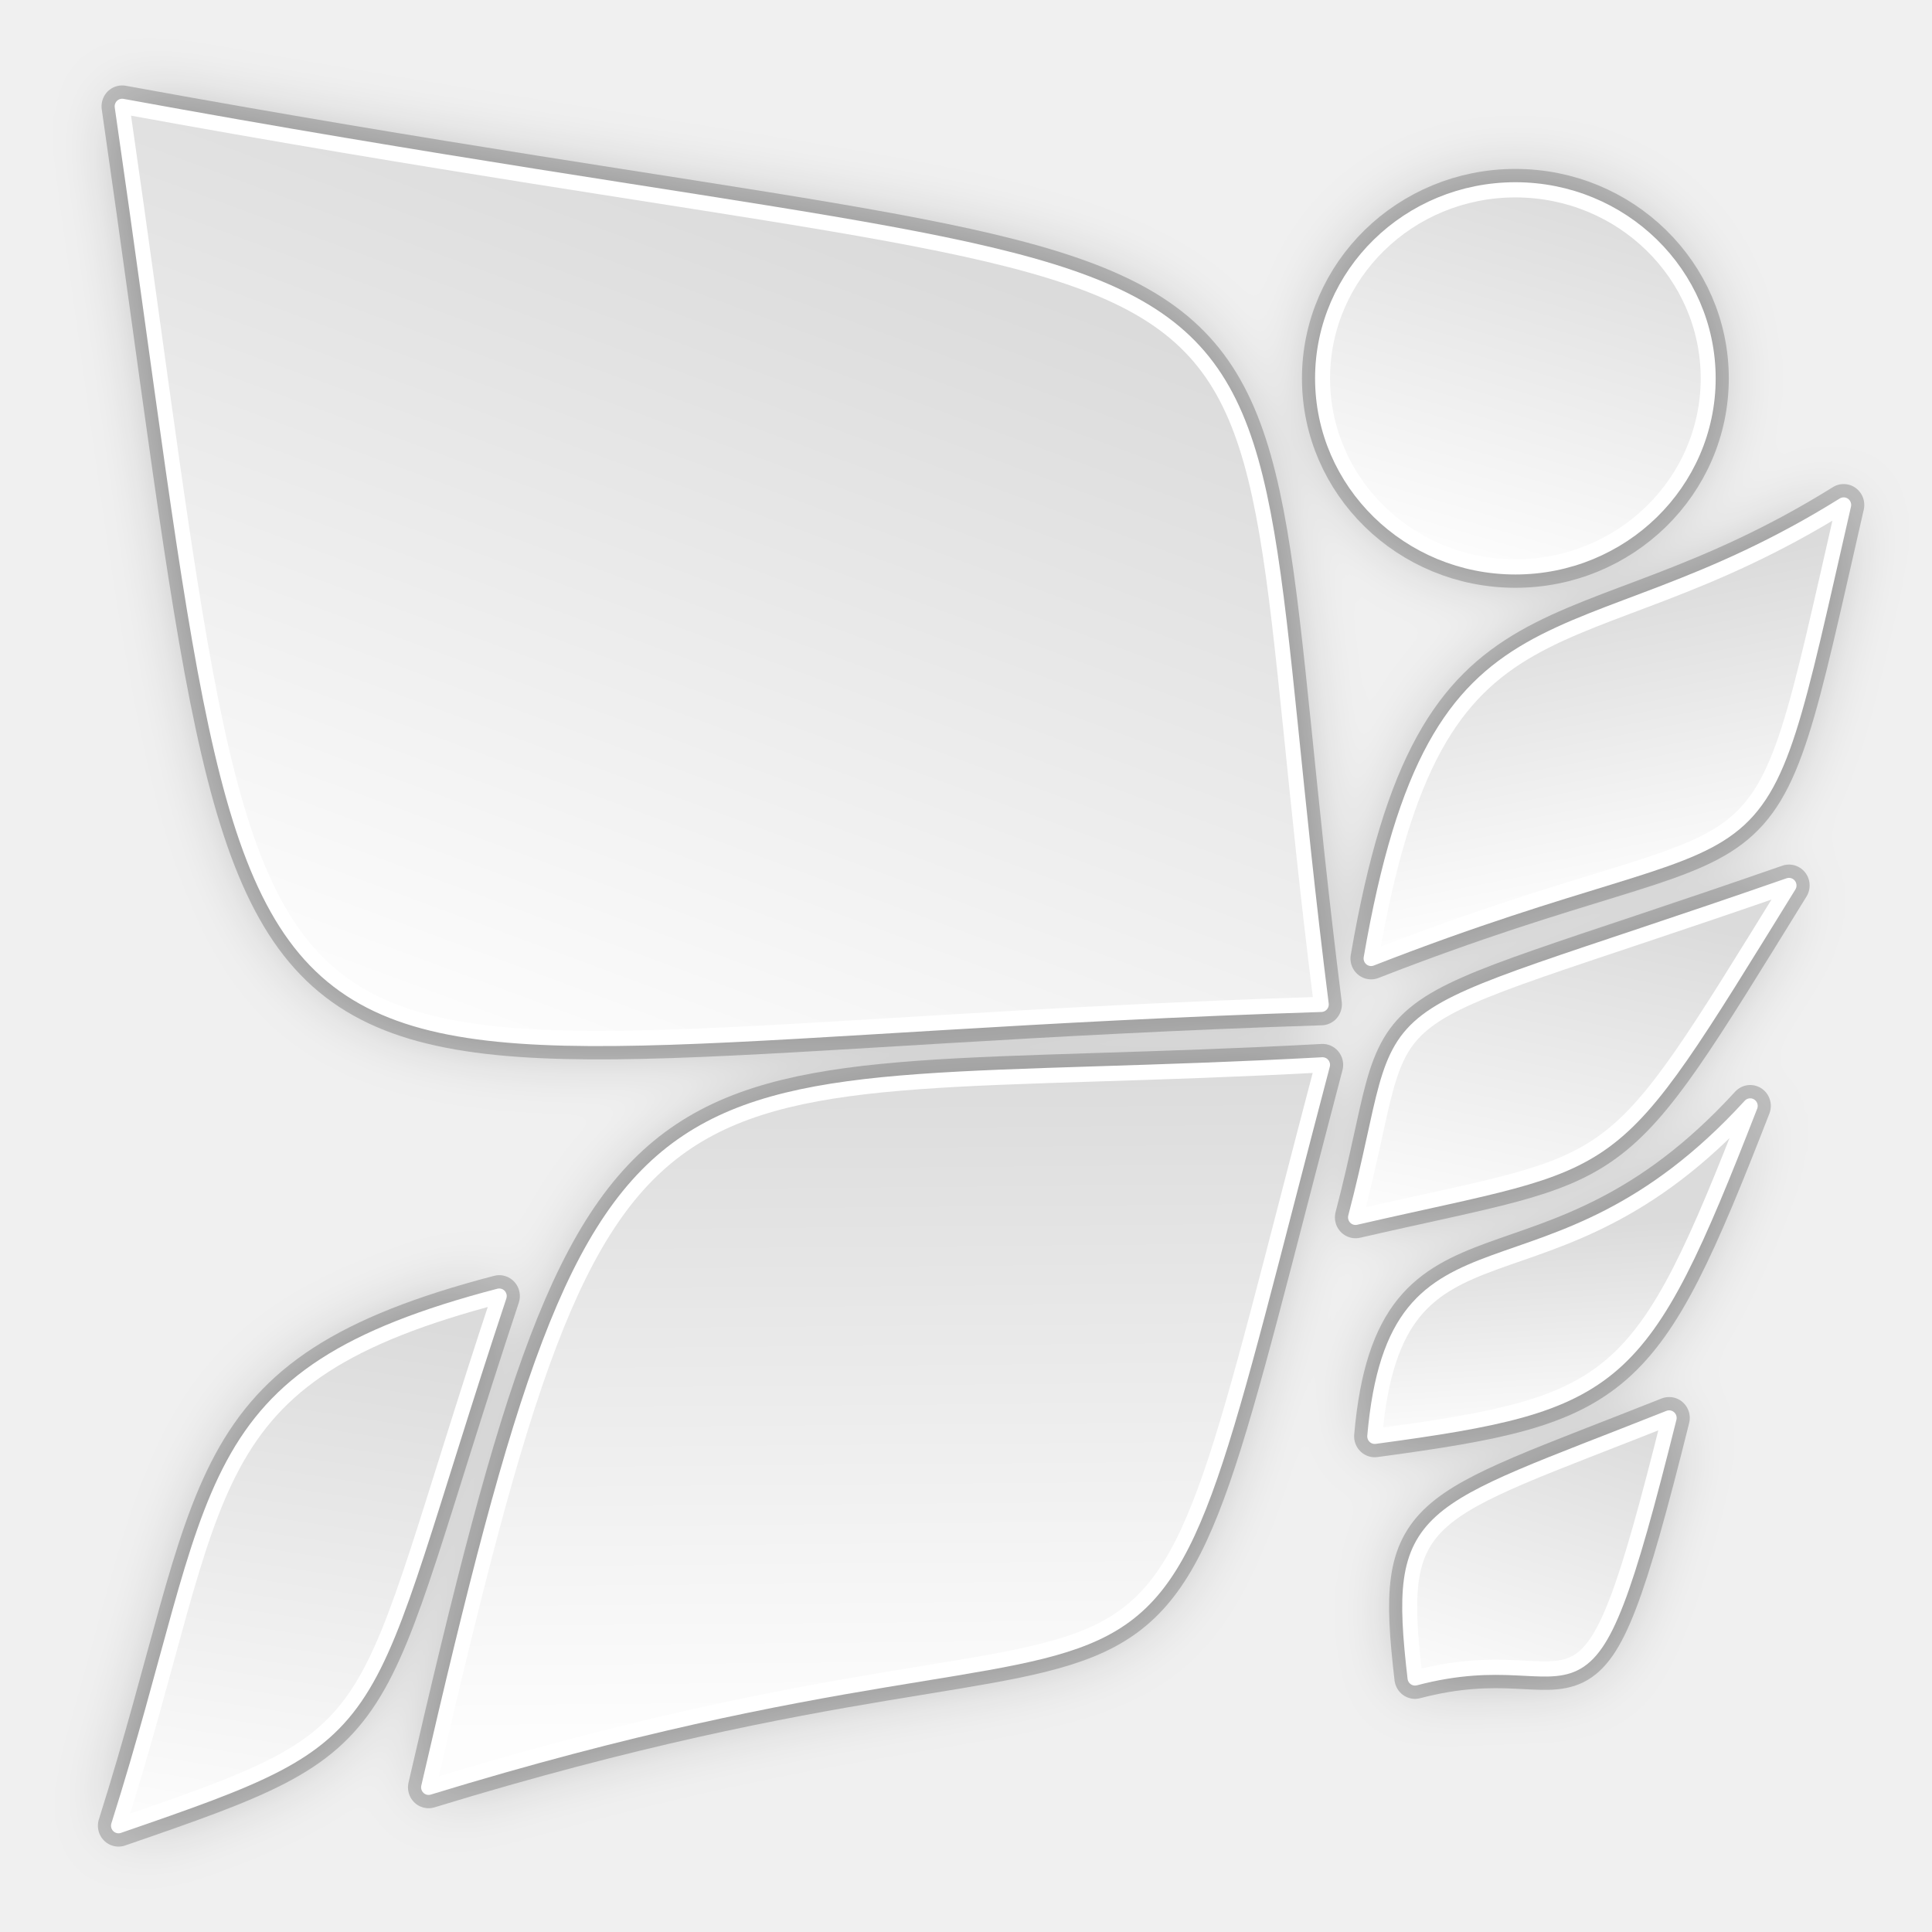
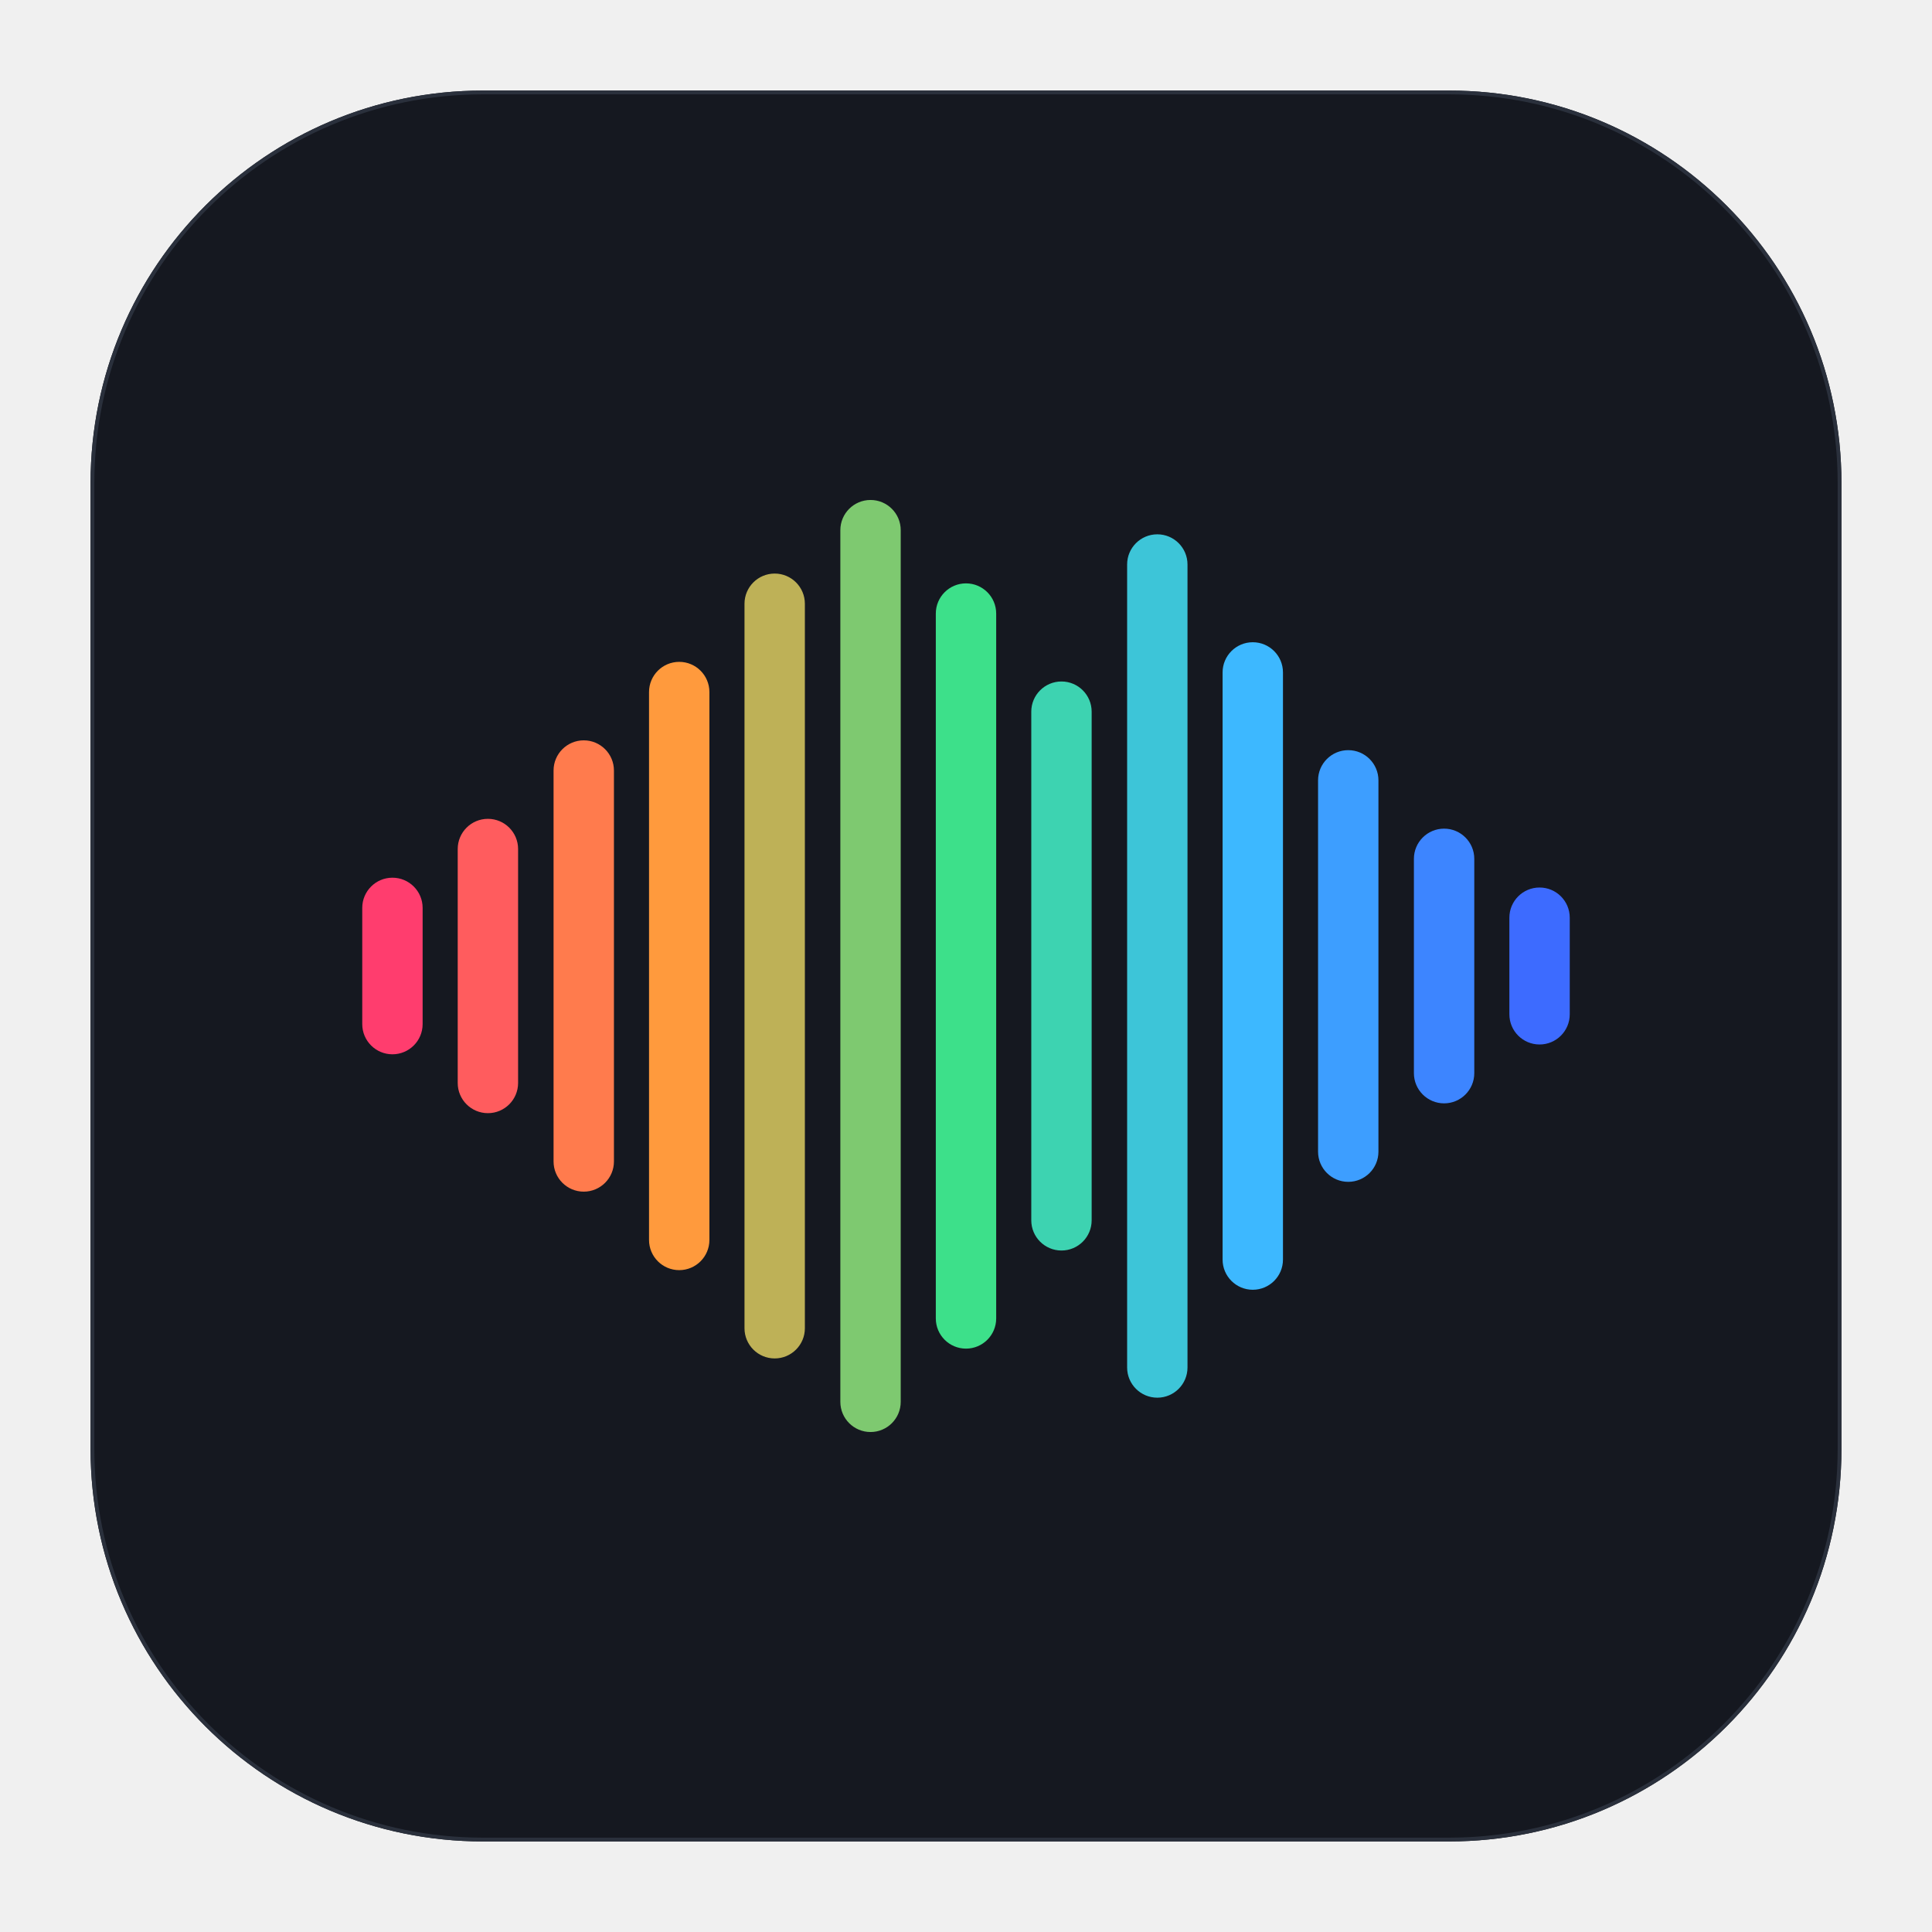
- <svg xmlns="http://www.w3.org/2000/svg" xmlns:xlink="http://www.w3.org/1999/xlink" width="256" height="256" id="svg2" version="1.1" viewBox="0 0 32 32">
-   <defs id="defs4">
-     <linearGradient id="linearGradient910">
-       <stop id="stop902" offset="0" style="stop-color:#dbdbdb;stop-opacity:1" />
-       <stop id="stop908" offset="1" style="stop-color:#fdfdfd;stop-opacity:1" />
-     </linearGradient>
-     <linearGradient xlink:href="#linearGradient910" id="linearGradient1252" x1="-304.006" y1="515.135" x2="-321.92" y2="564.324" gradientUnits="userSpaceOnUse" gradientTransform="translate(1.7566888e-6)" />
-     <linearGradient xlink:href="#linearGradient910" id="linearGradient1274" x1="-296.667" y1="564.71" x2="-296.354" y2="603.446" gradientUnits="userSpaceOnUse" />
-     <linearGradient xlink:href="#linearGradient910" id="linearGradient1282" x1="-257.841" y1="514.425" x2="-264.047" y2="536.246" gradientUnits="userSpaceOnUse" />
-     <linearGradient xlink:href="#linearGradient910" id="linearGradient1290" x1="-259.303" y1="538.476" x2="-255.898" y2="556.2" gradientUnits="userSpaceOnUse" gradientTransform="translate(1.763512,-0.8692478)" />
-     <linearGradient xlink:href="#linearGradient910" id="linearGradient1292" x1="-258.809" y1="555.328" x2="-262.839" y2="575.173" gradientUnits="userSpaceOnUse" />
-     <linearGradient xlink:href="#linearGradient910" id="linearGradient1294" x1="-262.222" y1="574.59" x2="-261.517" y2="586.647" gradientUnits="userSpaceOnUse" />
-     <linearGradient xlink:href="#linearGradient910" id="linearGradient1296" x1="-253.132" y1="585.264" x2="-258.896" y2="603.254" gradientUnits="userSpaceOnUse" gradientTransform="translate(-1.763512)" />
-     <linearGradient xlink:href="#linearGradient910" id="linearGradient1298" x1="-330.586" y1="579.154" x2="-335.227" y2="609.932" gradientUnits="userSpaceOnUse" />
-     <filter style="color-interpolation-filters:sRGB" id="filter1084" x="-0.048" width="1.095" y="-0.048" height="1.097">
-       <feGaussianBlur stdDeviation="1.998" id="feGaussianBlur1086" />
-     </filter>
-   </defs>
-   <g id="layer1" transform="translate(0,-1020.362)">
-     <g style="display:inline;fill:none;fill-opacity:1;stroke:#000000;stroke-width:2.408;stroke-linecap:butt;stroke-linejoin:round;stroke-miterlimit:4;stroke-dasharray:none;stroke-opacity:0.209" id="g1028" transform="matrix(0.2835251,0,0,0.287605,99.22189,875.4818)">
-       <path id="path1012" d="m -250.168,525.537 c 0,5.997 -5.043,10.857 -11.264,10.857 -6.221,0 -11.264,-4.86 -11.264,-10.857 0,-5.996 5.043,-10.858 11.264,-10.858 6.221,0 11.264,4.862 11.264,10.858 z" style="fill:none;fill-opacity:1;stroke:#000000;stroke-width:2.408;stroke-linecap:butt;stroke-linejoin:round;stroke-miterlimit:4;stroke-dasharray:none;stroke-opacity:0.209" />
-       <path id="path1014" d="m -272.771,561.59 c -6.346,-49.619 4.205,-38.336 -70.051,-51.719 9.471,64.511 2.718,53.849 70.051,51.719 z" style="fill:none;fill-opacity:1;stroke:#000000;stroke-width:2.408;stroke-linecap:butt;stroke-linejoin:round;stroke-miterlimit:4;stroke-dasharray:none;stroke-opacity:0.209" />
-       <path style="fill:none;fill-opacity:1;stroke:#000000;stroke-width:2.408;stroke-linecap:butt;stroke-linejoin:round;stroke-miterlimit:4;stroke-dasharray:none;stroke-opacity:0.209" d="m -272.697,565.071 c -12.152,45.541 -4.407,27.171 -52.223,41.608 10.713,-45.799 12.192,-39.464 52.223,-41.608 z" id="path1016" />
-       <path style="fill:none;fill-opacity:1;stroke:#000000;stroke-width:2.408;stroke-linecap:butt;stroke-linejoin:round;stroke-miterlimit:4;stroke-dasharray:none;stroke-opacity:0.209" d="m -269.861,558.944 c 3.928,-22.488 11.626,-16.296 27.608,-26.117 -5.612,24.185 -2.941,16.629 -27.608,26.117 z" id="path1018" />
-       <path id="path1020" d="m -270.77,573.855 c 3.648,-13.719 -0.983,-10.093 25.324,-19.114 -10.866,17.342 -9.377,15.497 -25.324,19.114 z" style="fill:none;fill-opacity:1;stroke:#000000;stroke-width:2.408;stroke-linecap:butt;stroke-linejoin:round;stroke-miterlimit:4;stroke-dasharray:none;stroke-opacity:0.209" />
-       <path style="fill:none;fill-opacity:1;stroke:#000000;stroke-width:2.408;stroke-linecap:butt;stroke-linejoin:round;stroke-miterlimit:4;stroke-dasharray:none;stroke-opacity:0.209;paint-order:markers fill stroke" d="m -269.648,586.466 c 1.26,-14.161 10.042,-6.207 21.935,-19.029 -6.35,16.088 -7.674,17.132 -21.935,19.029 z" id="path1022" />
-       <path id="path1024" d="m -267.295,600.381 c -1.147,-9.726 0.278,-9.274 14.847,-14.975 -5.159,20.39 -4.691,12.336 -14.847,14.975 z" style="fill:none;fill-opacity:1;stroke:#000000;stroke-width:2.408;stroke-linecap:butt;stroke-linejoin:round;stroke-miterlimit:4;stroke-dasharray:none;stroke-opacity:0.209" />
-       <path id="path1026" d="m -320.793,578.388 c -8.616,25.62 -5.785,24.909 -22.242,30.501 6.249,-19.462 4.222,-25.861 22.242,-30.501 z" style="fill:none;fill-opacity:1;stroke:#000000;stroke-width:2.408;stroke-linecap:butt;stroke-linejoin:round;stroke-miterlimit:4;stroke-dasharray:none;stroke-opacity:0.209" />
-     </g>
-     <g style="display:inline;opacity:0.3;fill:#000000;fill-opacity:1;stroke:none;stroke-width:0.875;stroke-linecap:butt;stroke-linejoin:round;stroke-miterlimit:4;stroke-dasharray:none;stroke-opacity:1;filter:url(#filter1084)" id="g1062" transform="matrix(0.2835251,0,0,0.287605,99.22189,875.4818)">
-       <path id="path1046" d="m -250.168,525.537 c 0,5.997 -5.043,10.857 -11.264,10.857 -6.221,0 -11.264,-4.86 -11.264,-10.857 0,-5.996 5.043,-10.858 11.264,-10.858 6.221,0 11.264,4.862 11.264,10.858 z" style="fill:#000000;fill-opacity:1;stroke:none;stroke-width:0.875;stroke-linecap:butt;stroke-linejoin:round;stroke-miterlimit:4;stroke-dasharray:none;stroke-opacity:1" />
-       <path id="path1048" d="m -272.771,561.59 c -6.346,-49.619 4.205,-38.336 -70.051,-51.719 9.471,64.511 2.718,53.849 70.051,51.719 z" style="fill:#000000;fill-opacity:1;stroke:none;stroke-width:0.875;stroke-linecap:butt;stroke-linejoin:round;stroke-miterlimit:4;stroke-dasharray:none;stroke-opacity:1" />
-       <path style="fill:#000000;fill-opacity:1;stroke:none;stroke-width:0.875;stroke-linecap:butt;stroke-linejoin:round;stroke-miterlimit:4;stroke-dasharray:none;stroke-opacity:1" d="m -272.697,565.071 c -12.152,45.541 -4.407,27.171 -52.223,41.608 10.713,-45.799 12.192,-39.464 52.223,-41.608 z" id="path1050" />
-       <path style="fill:#000000;fill-opacity:1;stroke:none;stroke-width:0.875;stroke-linecap:butt;stroke-linejoin:round;stroke-miterlimit:4;stroke-dasharray:none;stroke-opacity:1" d="m -269.861,558.944 c 3.928,-22.488 11.626,-16.296 27.608,-26.117 -5.612,24.185 -2.941,16.629 -27.608,26.117 z" id="path1052" />
-       <path id="path1054" d="m -270.77,573.855 c 3.648,-13.719 -0.983,-10.093 25.324,-19.114 -10.866,17.342 -9.377,15.497 -25.324,19.114 z" style="fill:#000000;fill-opacity:1;stroke:none;stroke-width:0.875;stroke-linecap:butt;stroke-linejoin:round;stroke-miterlimit:4;stroke-dasharray:none;stroke-opacity:1" />
-       <path style="fill:#000000;fill-opacity:1;stroke:none;stroke-width:0.875;stroke-linecap:butt;stroke-linejoin:round;stroke-miterlimit:4;stroke-dasharray:none;stroke-opacity:1" d="m -269.648,586.466 c 1.26,-14.161 10.042,-6.207 21.935,-19.029 -6.35,16.088 -7.674,17.132 -21.935,19.029 z" id="path1056" />
-       <path id="path1058" d="m -267.295,600.381 c -1.147,-9.726 0.278,-9.274 14.847,-14.975 -5.159,20.39 -4.691,12.336 -14.847,14.975 z" style="fill:#000000;fill-opacity:1;stroke:none;stroke-width:0.875;stroke-linecap:butt;stroke-linejoin:round;stroke-miterlimit:4;stroke-dasharray:none;stroke-opacity:1" />
-       <path id="path1060" d="m -320.793,578.388 c -8.616,25.62 -5.785,24.909 -22.242,30.501 6.249,-19.462 4.222,-25.861 22.242,-30.501 z" style="fill:#000000;fill-opacity:1;stroke:none;stroke-width:0.875;stroke-linecap:butt;stroke-linejoin:round;stroke-miterlimit:4;stroke-dasharray:none;stroke-opacity:1" />
-     </g>
-     <g style="display:inline;fill:#b3b3b3;stroke:#ffffff;stroke-width:0.875;stroke-linecap:butt;stroke-linejoin:round;stroke-miterlimit:4;stroke-dasharray:none;stroke-opacity:1" id="g5352" transform="matrix(0.2835251,0,0,0.287605,99.22189,875.4818)">
-       <path id="path4441" d="m -250.168,525.537 c 0,5.997 -5.043,10.857 -11.264,10.857 -6.221,0 -11.264,-4.86 -11.264,-10.857 0,-5.996 5.043,-10.858 11.264,-10.858 6.221,0 11.264,4.862 11.264,10.858 z" style="fill:url(#linearGradient1282);fill-opacity:1;stroke:#ffffff;stroke-width:0.875;stroke-linecap:butt;stroke-linejoin:round;stroke-miterlimit:4;stroke-dasharray:none;stroke-opacity:1" />
-       <path id="path4443" d="m -272.771,561.59 c -6.346,-49.619 4.205,-38.336 -70.051,-51.719 9.471,64.511 2.718,53.849 70.051,51.719 z" style="fill:url(#linearGradient1252);fill-opacity:1;stroke:#ffffff;stroke-width:0.875;stroke-linecap:butt;stroke-linejoin:round;stroke-miterlimit:4;stroke-dasharray:none;stroke-opacity:1" />
-       <path style="fill:url(#linearGradient1274);fill-opacity:1;stroke:#ffffff;stroke-width:0.875;stroke-linecap:butt;stroke-linejoin:round;stroke-miterlimit:4;stroke-dasharray:none;stroke-opacity:1" d="m -272.697,565.071 c -12.152,45.541 -4.407,27.171 -52.223,41.608 10.713,-45.799 12.192,-39.464 52.223,-41.608 z" id="path4445" />
-       <path style="fill:url(#linearGradient1290);fill-opacity:1;stroke:#ffffff;stroke-width:0.875;stroke-linecap:butt;stroke-linejoin:round;stroke-miterlimit:4;stroke-dasharray:none;stroke-opacity:1" d="m -269.861,558.944 c 3.928,-22.488 11.626,-16.296 27.608,-26.117 -5.612,24.185 -2.941,16.629 -27.608,26.117 z" id="path4447" />
-       <path id="path4449" d="m -270.77,573.855 c 3.648,-13.719 -0.983,-10.093 25.324,-19.114 -10.866,17.342 -9.377,15.497 -25.324,19.114 z" style="fill:url(#linearGradient1292);fill-opacity:1;stroke:#ffffff;stroke-width:0.875;stroke-linecap:butt;stroke-linejoin:round;stroke-miterlimit:4;stroke-dasharray:none;stroke-opacity:1" />
-       <path style="fill:url(#linearGradient1294);fill-opacity:1;stroke:#ffffff;stroke-width:0.875;stroke-linecap:butt;stroke-linejoin:round;stroke-miterlimit:4;stroke-dasharray:none;stroke-opacity:1" d="m -269.648,586.466 c 1.26,-14.161 10.042,-6.207 21.935,-19.029 -6.35,16.088 -7.674,17.132 -21.935,19.029 z" id="path4451" />
-       <path id="path4453" d="m -267.295,600.381 c -1.147,-9.726 0.278,-9.274 14.847,-14.975 -5.159,20.39 -4.691,12.336 -14.847,14.975 z" style="fill:url(#linearGradient1296);fill-opacity:1;stroke:#ffffff;stroke-width:0.875;stroke-linecap:butt;stroke-linejoin:round;stroke-miterlimit:4;stroke-dasharray:none;stroke-opacity:1" />
-       <path id="path4455" d="m -320.793,578.388 c -8.616,25.62 -5.785,24.909 -22.242,30.501 6.249,-19.462 4.222,-25.861 22.242,-30.501 z" style="fill:url(#linearGradient1298);fill-opacity:1;stroke:#ffffff;stroke-width:0.875;stroke-linecap:butt;stroke-linejoin:round;stroke-miterlimit:4;stroke-dasharray:none;stroke-opacity:1" />
-     </g>
-   </g>
+ <svg xmlns="http://www.w3.org/2000/svg" width="512" height="512" viewBox="0 0 512 512">
+   <rect x="24" y="24" width="464" height="464" rx="104" fill="#151820" />
+   <rect x="24.5" y="24.5" width="463" height="463" rx="103.5" fill="none" stroke="#2A303C" stroke-width="1" />
+   <rect x="96.0" y="232.6" width="16" height="46.8" rx="8" fill="#FF3D6E" />
+   <rect x="121.3" y="217.0" width="16" height="78.0" rx="8" fill="#FF5C5E" />
+   <rect x="146.7" y="196.2" width="16" height="119.6" rx="8" fill="#FF7B4D" />
+   <rect x="172.0" y="175.4" width="16" height="161.2" rx="8" fill="#FF9A3D" />
+   <rect x="197.3" y="152.0" width="16" height="208.0" rx="8" fill="#BEB157" />
+   <rect x="222.7" y="132.5" width="16" height="247.0" rx="8" fill="#7EC970" />
+   <rect x="248.0" y="154.6" width="16" height="202.8" rx="8" fill="#3DE08A" />
+   <rect x="273.3" y="180.6" width="16" height="150.8" rx="8" fill="#3DD3B1" />
+   <rect x="298.7" y="141.6" width="16" height="228.8" rx="8" fill="#3DC5D8" />
+   <rect x="324.0" y="170.2" width="16" height="171.6" rx="8" fill="#3DB8FF" />
+   <rect x="349.3" y="198.8" width="16" height="114.4" rx="8" fill="#3D9EFF" />
+   <rect x="374.7" y="219.6" width="16" height="72.8" rx="8" fill="#3D85FF" />
+   <rect x="400.0" y="235.2" width="16" height="41.6" rx="8" fill="#3D6BFF" />
</svg>
